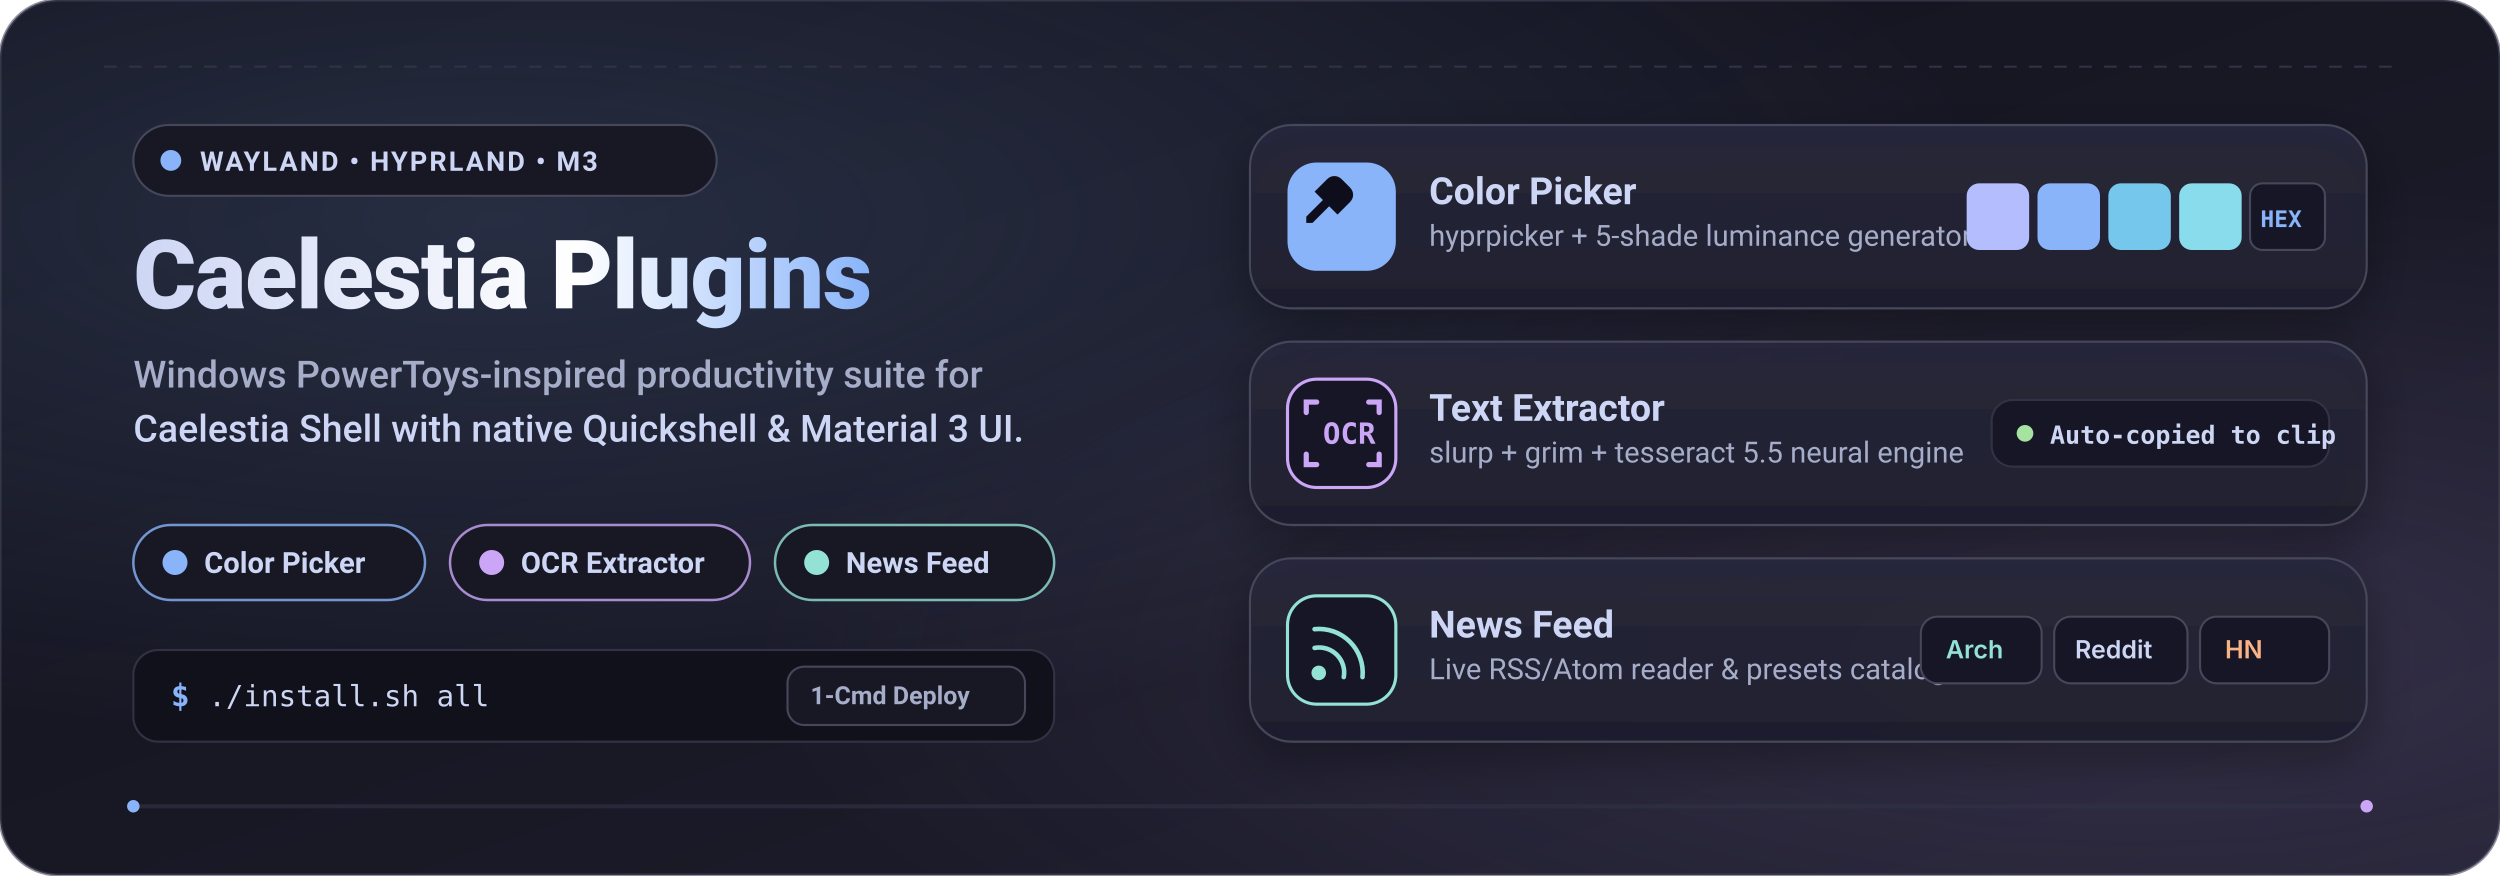
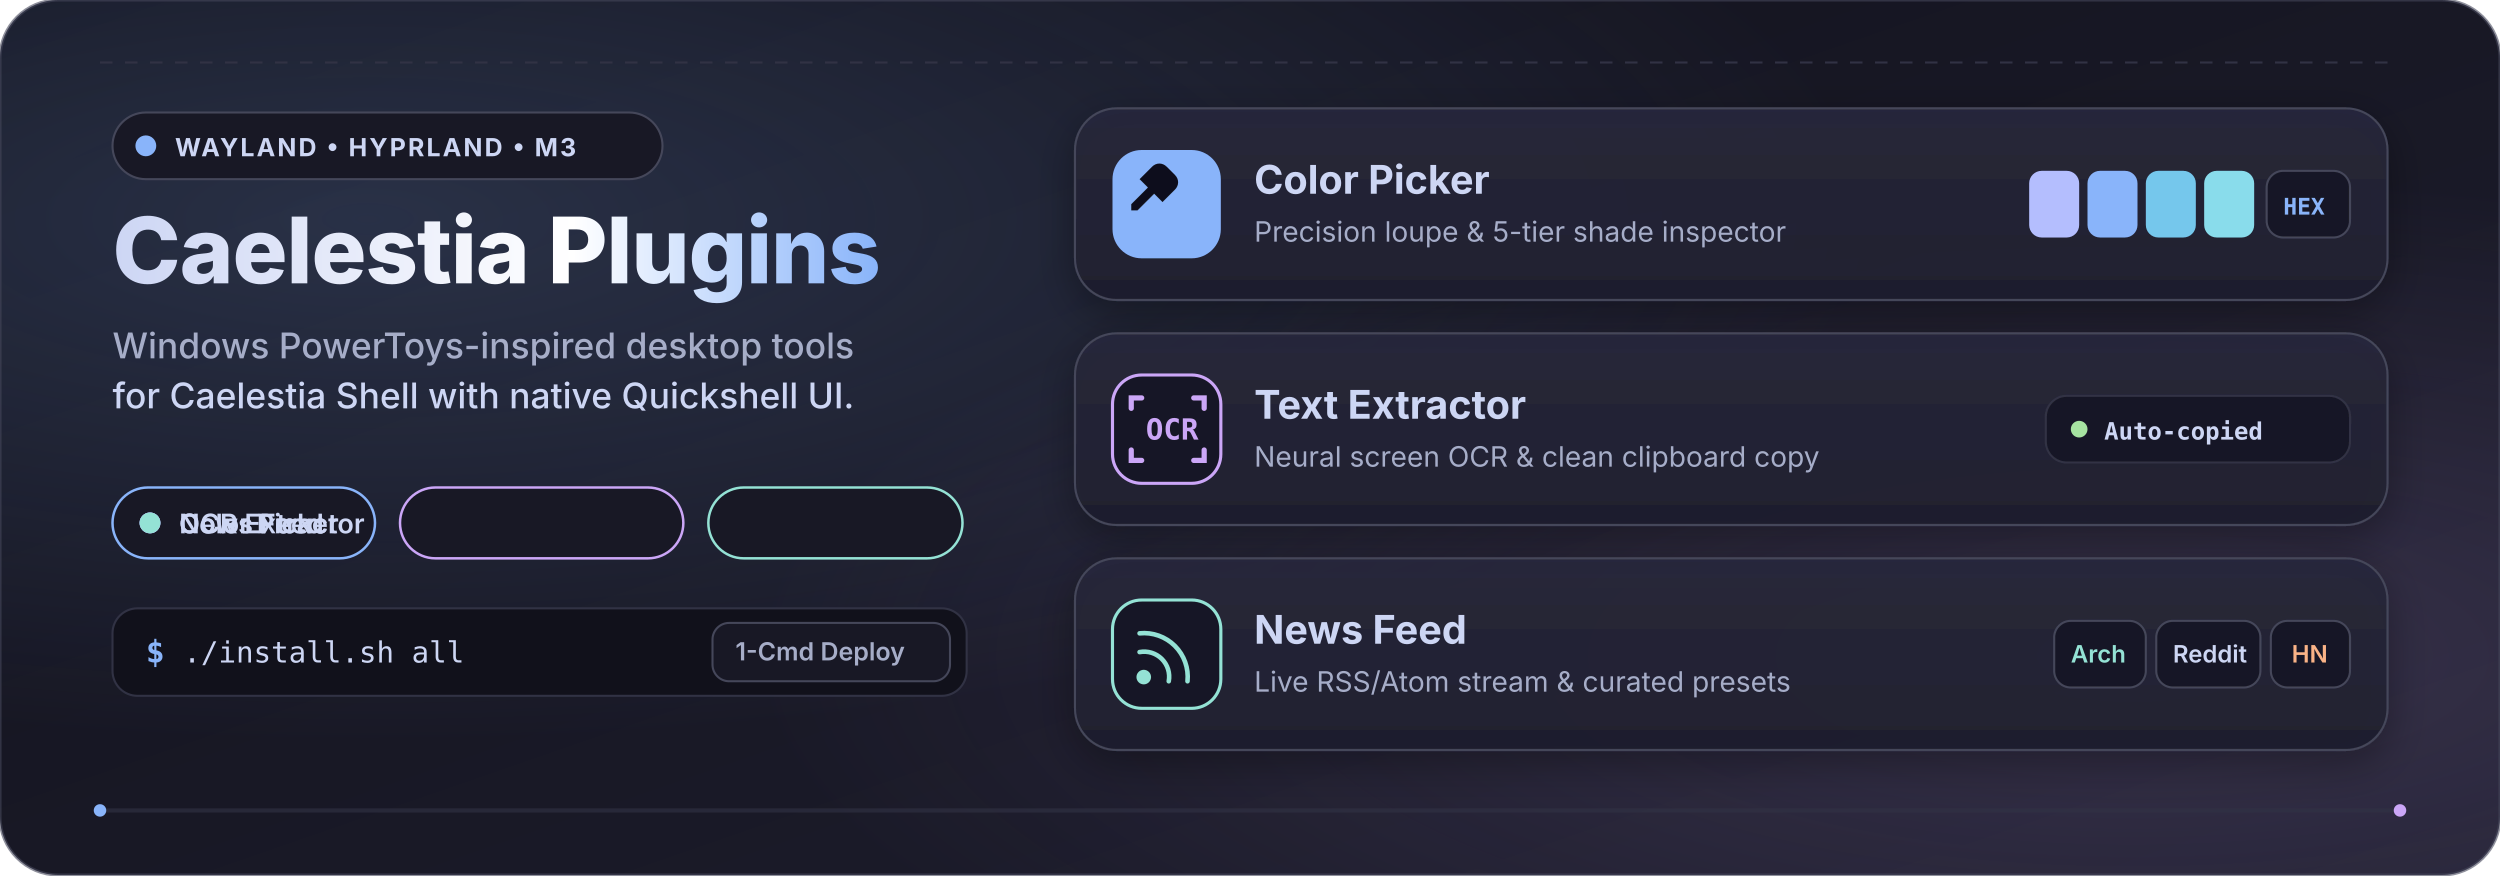
<svg xmlns="http://www.w3.org/2000/svg" width="1200" height="420" viewBox="0 0 1200 420" role="img" aria-labelledby="hero-title hero-desc">
  <defs>
    <linearGradient id="bg-grad" x1="0%" y1="0%" x2="100%" y2="100%">
      <stop offset="0%" stop-color="#11111B" />
      <stop offset="50%" stop-color="#181825" />
      <stop offset="100%" stop-color="#1E1E2E" />
    </linearGradient>
-     <radialGradient id="glow-primary" cx="20%" cy="25%" r="60%">
-       <stop offset="0%" stop-color="#89B4FA" stop-opacity="0.16" />
+     <radialGradient id="glow-primary" cx="15%" cy="25%" r="60%">
+       <stop offset="0%" stop-color="#89B4FA" stop-opacity="0.18" />
      <stop offset="100%" stop-color="#89B4FA" stop-opacity="0" />
    </radialGradient>
    <radialGradient id="glow-accent" cx="85%" cy="75%" r="55%">
-       <stop offset="0%" stop-color="#CBA6F7" stop-opacity="0.14" />
+       <stop offset="0%" stop-color="#CBA6F7" stop-opacity="0.15" />
      <stop offset="100%" stop-color="#CBA6F7" stop-opacity="0" />
    </radialGradient>
    <linearGradient id="title-grad" x1="0%" y1="0%" x2="100%" y2="0%">
      <stop offset="0%" stop-color="#CDD6F4" />
      <stop offset="60%" stop-color="#FFFFFF" />
      <stop offset="100%" stop-color="#89B4FA" />
    </linearGradient>
    <linearGradient id="card-surface" x1="0%" y1="0%" x2="0%" y2="100%">
      <stop offset="0%" stop-color="#28283D" stop-opacity="0.95" />
      <stop offset="100%" stop-color="#1E1E2E" stop-opacity="0.95" />
    </linearGradient>
-     <filter id="m3-shadow" x="-8%" y="-8%" width="120%" height="125%" filterUnits="userSpaceOnUse">
-       <feDropShadow dx="0" dy="8" stdDeviation="12" flood-color="#000000" flood-opacity="0.35" />
+     <filter id="m3-shadow" x="-5%" y="-8%" width="110%" height="125%" filterUnits="userSpaceOnUse">
+       <feDropShadow dx="0" dy="6" stdDeviation="10" flood-color="#000000" flood-opacity="0.35" />
    </filter>
  </defs>
  <rect width="1200" height="420" rx="28" fill="url(#bg-grad)" />
  <rect width="1200" height="420" rx="28" fill="url(#glow-primary)" />
  <rect width="1200" height="420" rx="28" fill="url(#glow-accent)" />
  <rect width="1200" height="420" rx="28" fill="none" stroke="#45475A" stroke-width="1.5" stroke-opacity="0.6" />
-   <path d="M 50 32 L 1150 32" stroke="#313244" stroke-width="1" stroke-dasharray="6 6" />
-   <g transform="translate(64, 60)">
-     <g transform="translate(0, 0)">
-       <rect width="280" height="34" rx="17" fill="#181825" stroke="#45475A" stroke-width="1" />
+   <path d="M 48 30 L 1152 30" stroke="#313244" stroke-width="1" stroke-dasharray="6 6" />
+   <g transform="translate(54, 54)">
+     <rect width="264" height="32" rx="16" fill="#181825" stroke="#45475A" stroke-width="1" />
+     <circle cx="16" cy="16" r="5" fill="#89B4FA" />
+     <text x="30" y="21" font-family="system-ui, -apple-system, sans-serif" font-size="12" font-weight="700" fill="#CDD6F4" letter-spacing="1">WAYLAND • HYPRLAND • M3</text>
+     <text x="0" y="82" font-family="system-ui, -apple-system, sans-serif" font-size="44" font-weight="800" fill="url(#title-grad)" letter-spacing="-0.5">Caelestia Plugins</text>
+     <text x="0" y="118" font-family="system-ui, -apple-system, sans-serif" font-size="17" font-weight="500" fill="#A6ADC8">Windows PowerToys-inspired desktop tools</text>
+     <text x="0" y="142" font-family="system-ui, -apple-system, sans-serif" font-size="17" font-weight="500" fill="#CDD6F4">for Caelestia Shell with native Quickshell UI.</text>
+     <g transform="translate(0, 180)">
+       <rect x="0" y="0" width="126" height="34" rx="17" fill="#181825" stroke="#89B4FA" stroke-width="1.2" />
      <circle cx="18" cy="17" r="5" fill="#89B4FA" />
-       <text x="32" y="22" font-family="-apple-system, BlinkMacSystemFont, 'Segoe UI', Roboto, sans-serif" font-size="13" font-weight="700" fill="#CDD6F4" letter-spacing="1">WAYLAND • HYPRLAND • M3</text>
+       <text x="32" y="22" font-family="system-ui, -apple-system, sans-serif" font-size="13" font-weight="600" fill="#CDD6F4">Color Picker</text>
+       <rect x="138" y="0" width="136" height="34" rx="17" fill="#181825" stroke="#CBA6F7" stroke-width="1.2" />
+       <circle cx="18" cy="17" r="5" fill="#CBA6F7" />
+       <text x="32" y="22" font-family="system-ui, -apple-system, sans-serif" font-size="13" font-weight="600" fill="#CDD6F4">OCR Extractor</text>
+       <rect x="286" y="0" width="122" height="34" rx="17" fill="#181825" stroke="#94E2D5" stroke-width="1.2" />
+       <circle cx="18" cy="17" r="5" fill="#94E2D5" />
+       <text x="32" y="22" font-family="system-ui, -apple-system, sans-serif" font-size="13" font-weight="600" fill="#CDD6F4">News Feed</text>
    </g>
-     <text x="0" y="88" font-family="-apple-system, BlinkMacSystemFont, 'Segoe UI', Roboto, sans-serif" font-size="46" font-weight="800" fill="url(#title-grad)" letter-spacing="-0.5">
-       Caelestia Plugins
-     </text>
-     <text x="0" y="126" font-family="-apple-system, BlinkMacSystemFont, 'Segoe UI', Roboto, sans-serif" font-size="18" font-weight="500" fill="#A6ADC8">
-       Windows PowerToys-inspired productivity suite for
-     </text>
-     <text x="0" y="152" font-family="-apple-system, BlinkMacSystemFont, 'Segoe UI', Roboto, sans-serif" font-size="18" font-weight="500" fill="#CDD6F4">
-       Caelestia Shell with native Quickshell &amp; Material 3 UI.
-     </text>
-     <g transform="translate(0, 192)">
-       <g transform="translate(0, 0)">
-         <rect width="140" height="36" rx="18" fill="#181825" stroke="#89B4FA" stroke-width="1.2" stroke-opacity="0.8" />
-         <circle cx="20" cy="18" r="6" fill="#89B4FA" />
-         <text x="34" y="23" font-family="-apple-system, BlinkMacSystemFont, 'Segoe UI', Roboto, sans-serif" font-size="14" font-weight="600" fill="#CDD6F4">Color Picker</text>
-       </g>
-       <g transform="translate(152, 0)">
-         <rect width="144" height="36" rx="18" fill="#181825" stroke="#CBA6F7" stroke-width="1.2" stroke-opacity="0.8" />
-         <circle cx="20" cy="18" r="6" fill="#CBA6F7" />
-         <text x="34" y="23" font-family="-apple-system, BlinkMacSystemFont, 'Segoe UI', Roboto, sans-serif" font-size="14" font-weight="600" fill="#CDD6F4">OCR Extractor</text>
-       </g>
-       <g transform="translate(308, 0)">
-         <rect width="134" height="36" rx="18" fill="#181825" stroke="#94E2D5" stroke-width="1.2" stroke-opacity="0.8" />
-         <circle cx="20" cy="18" r="6" fill="#94E2D5" />
-         <text x="34" y="23" font-family="-apple-system, BlinkMacSystemFont, 'Segoe UI', Roboto, sans-serif" font-size="14" font-weight="600" fill="#CDD6F4">News Feed</text>
+     <g transform="translate(0, 238)">
+       <rect width="410" height="42" rx="12" fill="#11111B" stroke="#313244" stroke-width="1" />
+       <text x="16" y="26" font-family="monospace" font-size="15" font-weight="700" fill="#89B4FA">$</text>
+       <text x="34" y="26" font-family="monospace" font-size="14" font-weight="500" fill="#CDD6F4">./install.sh all</text>
+       <rect x="288" y="7" width="114" height="28" rx="8" fill="#181825" stroke="#45475A" stroke-width="1" />
+       <text x="299" y="25" font-family="system-ui, -apple-system, sans-serif" font-size="12" font-weight="600" fill="#A6ADC8">1-Cmd Deploy</text>
+     </g>
+   </g>
+   <g transform="translate(516, 52)">
+     <g transform="translate(0, 0)" filter="url(#m3-shadow)">
+       <rect width="630" height="92" rx="20" fill="url(#card-surface)" stroke="#45475A" stroke-width="1" />
+       <rect x="18" y="20" width="52" height="52" rx="14" fill="#89B4FA" />
+       <path d="M 50 34 L 44 28 C 42 26 39 26 37 28 L 31 34 L 35 38 L 27 46 L 27 49 L 30 49 L 38 41 L 42 45 L 48 39 C 50 37 50 34 48 32 Z" fill="#11111B" />
+       <text x="86" y="41" font-family="system-ui, -apple-system, sans-serif" font-size="19" font-weight="700" fill="#CDD6F4">Color Picker</text>
+       <text x="86" y="64" font-family="system-ui, -apple-system, sans-serif" font-size="13.5" font-weight="400" fill="#A6ADC8">Precision loupe &amp; 5-tier shade inspector</text>
+       <g transform="translate(458, 30)">
+         <rect x="0" y="0" width="24" height="32" rx="6" fill="#B4BEFE" />
+         <rect x="28" y="0" width="24" height="32" rx="6" fill="#89B4FA" />
+         <rect x="56" y="0" width="24" height="32" rx="6" fill="#74C7EC" />
+         <rect x="84" y="0" width="24" height="32" rx="6" fill="#89DCEB" />
+         <rect x="114" y="0" width="40" height="32" rx="8" fill="#181825" stroke="#45475A" stroke-width="1" />
+         <text x="122" y="21" font-family="monospace" font-size="11" font-weight="700" fill="#89B4FA">HEX</text>
      </g>
    </g>
-     <g transform="translate(0, 252)">
-       <rect width="442" height="44" rx="12" fill="#11111B" stroke="#313244" stroke-width="1" />
-       <text x="18" y="27" font-family="ui-monospace, SFMono-Regular, Menlo, Monaco, Consolas, monospace" font-size="15" font-weight="700" fill="#89B4FA">$</text>
-       <text x="36" y="27" font-family="ui-monospace, SFMono-Regular, Menlo, Monaco, Consolas, monospace" font-size="14" font-weight="500" fill="#CDD6F4">./install.sh all</text>
-       <rect x="314" y="8" width="114" height="28" rx="8" fill="#181825" stroke="#45475A" stroke-width="1" />
-       <text x="325" y="26" font-family="-apple-system, BlinkMacSystemFont, 'Segoe UI', Roboto, sans-serif" font-size="12" font-weight="600" fill="#A6ADC8">1-Cmd Deploy</text>
-     </g>
-   </g>
-   <g transform="translate(600, 60)">
-     <g transform="translate(0, 0)" filter="url(#m3-shadow)">
-       <rect width="536" height="88" rx="20" fill="url(#card-surface)" stroke="#45475A" stroke-width="1" />
-       <rect x="18" y="18" width="52" height="52" rx="14" fill="#89B4FA" />
-       <path d="M 50 32 L 44 26 C 42 24 39 24 37 26 L 31 32 L 35 36 L 27 44 L 27 47 L 30 47 L 38 39 L 42 43 L 48 37 C 50 35 50 32 48 30 Z" fill="#11111B" />
-       <text x="86" y="38" font-family="-apple-system, BlinkMacSystemFont, 'Segoe UI', Roboto, sans-serif" font-size="18" font-weight="700" fill="#CDD6F4">Color Picker</text>
-       <text x="86" y="58" font-family="-apple-system, BlinkMacSystemFont, 'Segoe UI', Roboto, sans-serif" font-size="14" font-weight="400" fill="#A6ADC8">hyprpicker + 5-shade luminance generator</text>
-       <g transform="translate(344, 28)">
-         <rect x="0" y="0" width="30" height="32" rx="6" fill="#B4BEFE" />
-         <rect x="34" y="0" width="30" height="32" rx="6" fill="#89B4FA" />
-         <rect x="68" y="0" width="30" height="32" rx="6" fill="#74C7EC" />
-         <rect x="102" y="0" width="30" height="32" rx="6" fill="#89DCEB" />
-         <rect x="136" y="0" width="36" height="32" rx="6" fill="#181825" stroke="#45475A" stroke-width="1" />
-         <text x="141" y="21" font-family="ui-monospace, monospace" font-size="11" font-weight="600" fill="#89B4FA">HEX</text>
+     <g transform="translate(0, 108)" filter="url(#m3-shadow)">
+       <rect width="630" height="92" rx="20" fill="url(#card-surface)" stroke="#45475A" stroke-width="1" />
+       <rect x="18" y="20" width="52" height="52" rx="14" fill="#181825" stroke="#CBA6F7" stroke-width="1.5" />
+       <path d="M 32 31 L 27 31 L 27 36 M 57 31 L 62 31 L 62 36 M 27 56 L 27 61 L 32 61 M 62 56 L 62 61 L 57 61" stroke="#CBA6F7" stroke-width="2.5" stroke-linecap="round" fill="none" />
+       <text x="34" y="51" font-family="monospace" font-size="14" font-weight="800" fill="#CBA6F7">OCR</text>
+       <text x="86" y="41" font-family="system-ui, -apple-system, sans-serif" font-size="19" font-weight="700" fill="#CDD6F4">Text Extractor</text>
+       <text x="86" y="64" font-family="system-ui, -apple-system, sans-serif" font-size="13.5" font-weight="400" fill="#A6ADC8">Neural screen OCR &amp; clean clipboard copy</text>
+       <g transform="translate(466, 30)">
+         <rect width="146" height="32" rx="10" fill="#181825" stroke="#313244" stroke-width="1" />
+         <circle cx="16" cy="16" r="4" fill="#A6E3A1" />
+         <text x="28" y="21" font-family="monospace" font-size="11.5" font-weight="600" fill="#CDD6F4">Auto-copied</text>
      </g>
    </g>
-     <g transform="translate(0, 104)" filter="url(#m3-shadow)">
-       <rect width="536" height="88" rx="20" fill="url(#card-surface)" stroke="#45475A" stroke-width="1" />
-       <rect x="18" y="18" width="52" height="52" rx="14" fill="#181825" stroke="#CBA6F7" stroke-width="1.5" />
-       <path d="M 32 29 L 27 29 L 27 34 M 57 29 L 62 29 L 62 34 M 27 54 L 27 59 L 32 59 M 62 54 L 62 59 L 57 59" stroke="#CBA6F7" stroke-width="2.5" stroke-linecap="round" fill="none" />
-       <text x="35" y="49" font-family="ui-monospace, monospace" font-size="14" font-weight="800" fill="#CBA6F7">OCR</text>
-       <text x="86" y="38" font-family="-apple-system, BlinkMacSystemFont, 'Segoe UI', Roboto, sans-serif" font-size="18" font-weight="700" fill="#CDD6F4">Text Extractor</text>
-       <text x="86" y="58" font-family="-apple-system, BlinkMacSystemFont, 'Segoe UI', Roboto, sans-serif" font-size="14" font-weight="400" fill="#A6ADC8">slurp + grim + tesseract 5.5 neural engine</text>
-       <g transform="translate(356, 28)">
-         <rect width="162" height="32" rx="10" fill="#181825" stroke="#313244" stroke-width="1" />
-         <circle cx="16" cy="16" r="4" fill="#A6E3A1" />
-         <text x="28" y="21" font-family="ui-monospace, monospace" font-size="12" font-weight="600" fill="#CDD6F4">Auto-copied to clip</text>
-       </g>
-     </g>
-     <g transform="translate(0, 208)" filter="url(#m3-shadow)">
-       <rect width="536" height="88" rx="20" fill="url(#card-surface)" stroke="#45475A" stroke-width="1" />
-       <rect x="18" y="18" width="52" height="52" rx="14" fill="#181825" stroke="#94E2D5" stroke-width="1.5" />
-       <circle cx="33" cy="55" r="3.5" fill="#94E2D5" />
-       <path d="M 31 43 A 12 12 0 0 1 45 57" stroke="#94E2D5" stroke-width="2.2" stroke-linecap="round" fill="none" />
-       <path d="M 31 34 A 21 21 0 0 1 54 57" stroke="#94E2D5" stroke-width="2.2" stroke-linecap="round" fill="none" />
-       <text x="86" y="38" font-family="-apple-system, BlinkMacSystemFont, 'Segoe UI', Roboto, sans-serif" font-size="18" font-weight="700" fill="#CDD6F4">News Feed</text>
-       <text x="86" y="58" font-family="-apple-system, BlinkMacSystemFont, 'Segoe UI', Roboto, sans-serif" font-size="14" font-weight="400" fill="#A6ADC8">Live RSS/Atom reader &amp; presets catalog</text>
-       <g transform="translate(322, 28)">
-         <rect x="0" y="0" width="58" height="32" rx="8" fill="#181825" stroke="#45475A" stroke-width="1" />
-         <text x="12" y="20" font-family="-apple-system, BlinkMacSystemFont, 'Segoe UI', sans-serif" font-size="12" font-weight="600" fill="#94E2D5">Arch</text>
-         <rect x="64" y="0" width="64" height="32" rx="8" fill="#181825" stroke="#45475A" stroke-width="1" />
-         <text x="74" y="20" font-family="-apple-system, BlinkMacSystemFont, 'Segoe UI', sans-serif" font-size="12" font-weight="600" fill="#CDD6F4">Reddit</text>
-         <rect x="134" y="0" width="62" height="32" rx="8" fill="#181825" stroke="#45475A" stroke-width="1" />
-         <text x="146" y="20" font-family="-apple-system, BlinkMacSystemFont, 'Segoe UI', sans-serif" font-size="12" font-weight="600" fill="#FAB387">HN</text>
+     <g transform="translate(0, 216)" filter="url(#m3-shadow)">
+       <rect width="630" height="92" rx="20" fill="url(#card-surface)" stroke="#45475A" stroke-width="1" />
+       <rect x="18" y="20" width="52" height="52" rx="14" fill="#181825" stroke="#94E2D5" stroke-width="1.5" />
+       <circle cx="33" cy="57" r="3.5" fill="#94E2D5" />
+       <path d="M 31 45 A 12 12 0 0 1 45 59" stroke="#94E2D5" stroke-width="2.2" stroke-linecap="round" fill="none" />
+       <path d="M 31 36 A 21 21 0 0 1 54 59" stroke="#94E2D5" stroke-width="2.2" stroke-linecap="round" fill="none" />
+       <text x="86" y="41" font-family="system-ui, -apple-system, sans-serif" font-size="19" font-weight="700" fill="#CDD6F4">News Feed</text>
+       <text x="86" y="64" font-family="system-ui, -apple-system, sans-serif" font-size="13.5" font-weight="400" fill="#A6ADC8">Live RSS/Atom stream &amp; curated presets</text>
+       <g transform="translate(470, 30)">
+         <rect x="0" y="0" width="44" height="32" rx="8" fill="#181825" stroke="#45475A" stroke-width="1" />
+         <text x="8" y="20" font-family="system-ui, -apple-system, sans-serif" font-size="11.5" font-weight="600" fill="#94E2D5">Arch</text>
+         <rect x="49" y="0" width="50" height="32" rx="8" fill="#181825" stroke="#45475A" stroke-width="1" />
+         <text x="57" y="20" font-family="system-ui, -apple-system, sans-serif" font-size="11.5" font-weight="600" fill="#CDD6F4">Reddit</text>
+         <rect x="104" y="0" width="38" height="32" rx="8" fill="#181825" stroke="#45475A" stroke-width="1" />
+         <text x="114" y="20" font-family="system-ui, -apple-system, sans-serif" font-size="11.5" font-weight="600" fill="#FAB387">HN</text>
      </g>
    </g>
  </g>
-   <rect x="64" y="386" width="1072" height="2" rx="1" fill="#313244" opacity="0.6" />
-   <circle cx="64" cy="387" r="3" fill="#89B4FA" />
-   <circle cx="1136" cy="387" r="3" fill="#CBA6F7" />
+   <rect x="48" y="388" width="1104" height="2" rx="1" fill="#313244" opacity="0.6" />
+   <circle cx="48" cy="389" r="3" fill="#89B4FA" />
+   <circle cx="1152" cy="389" r="3" fill="#CBA6F7" />
</svg>
